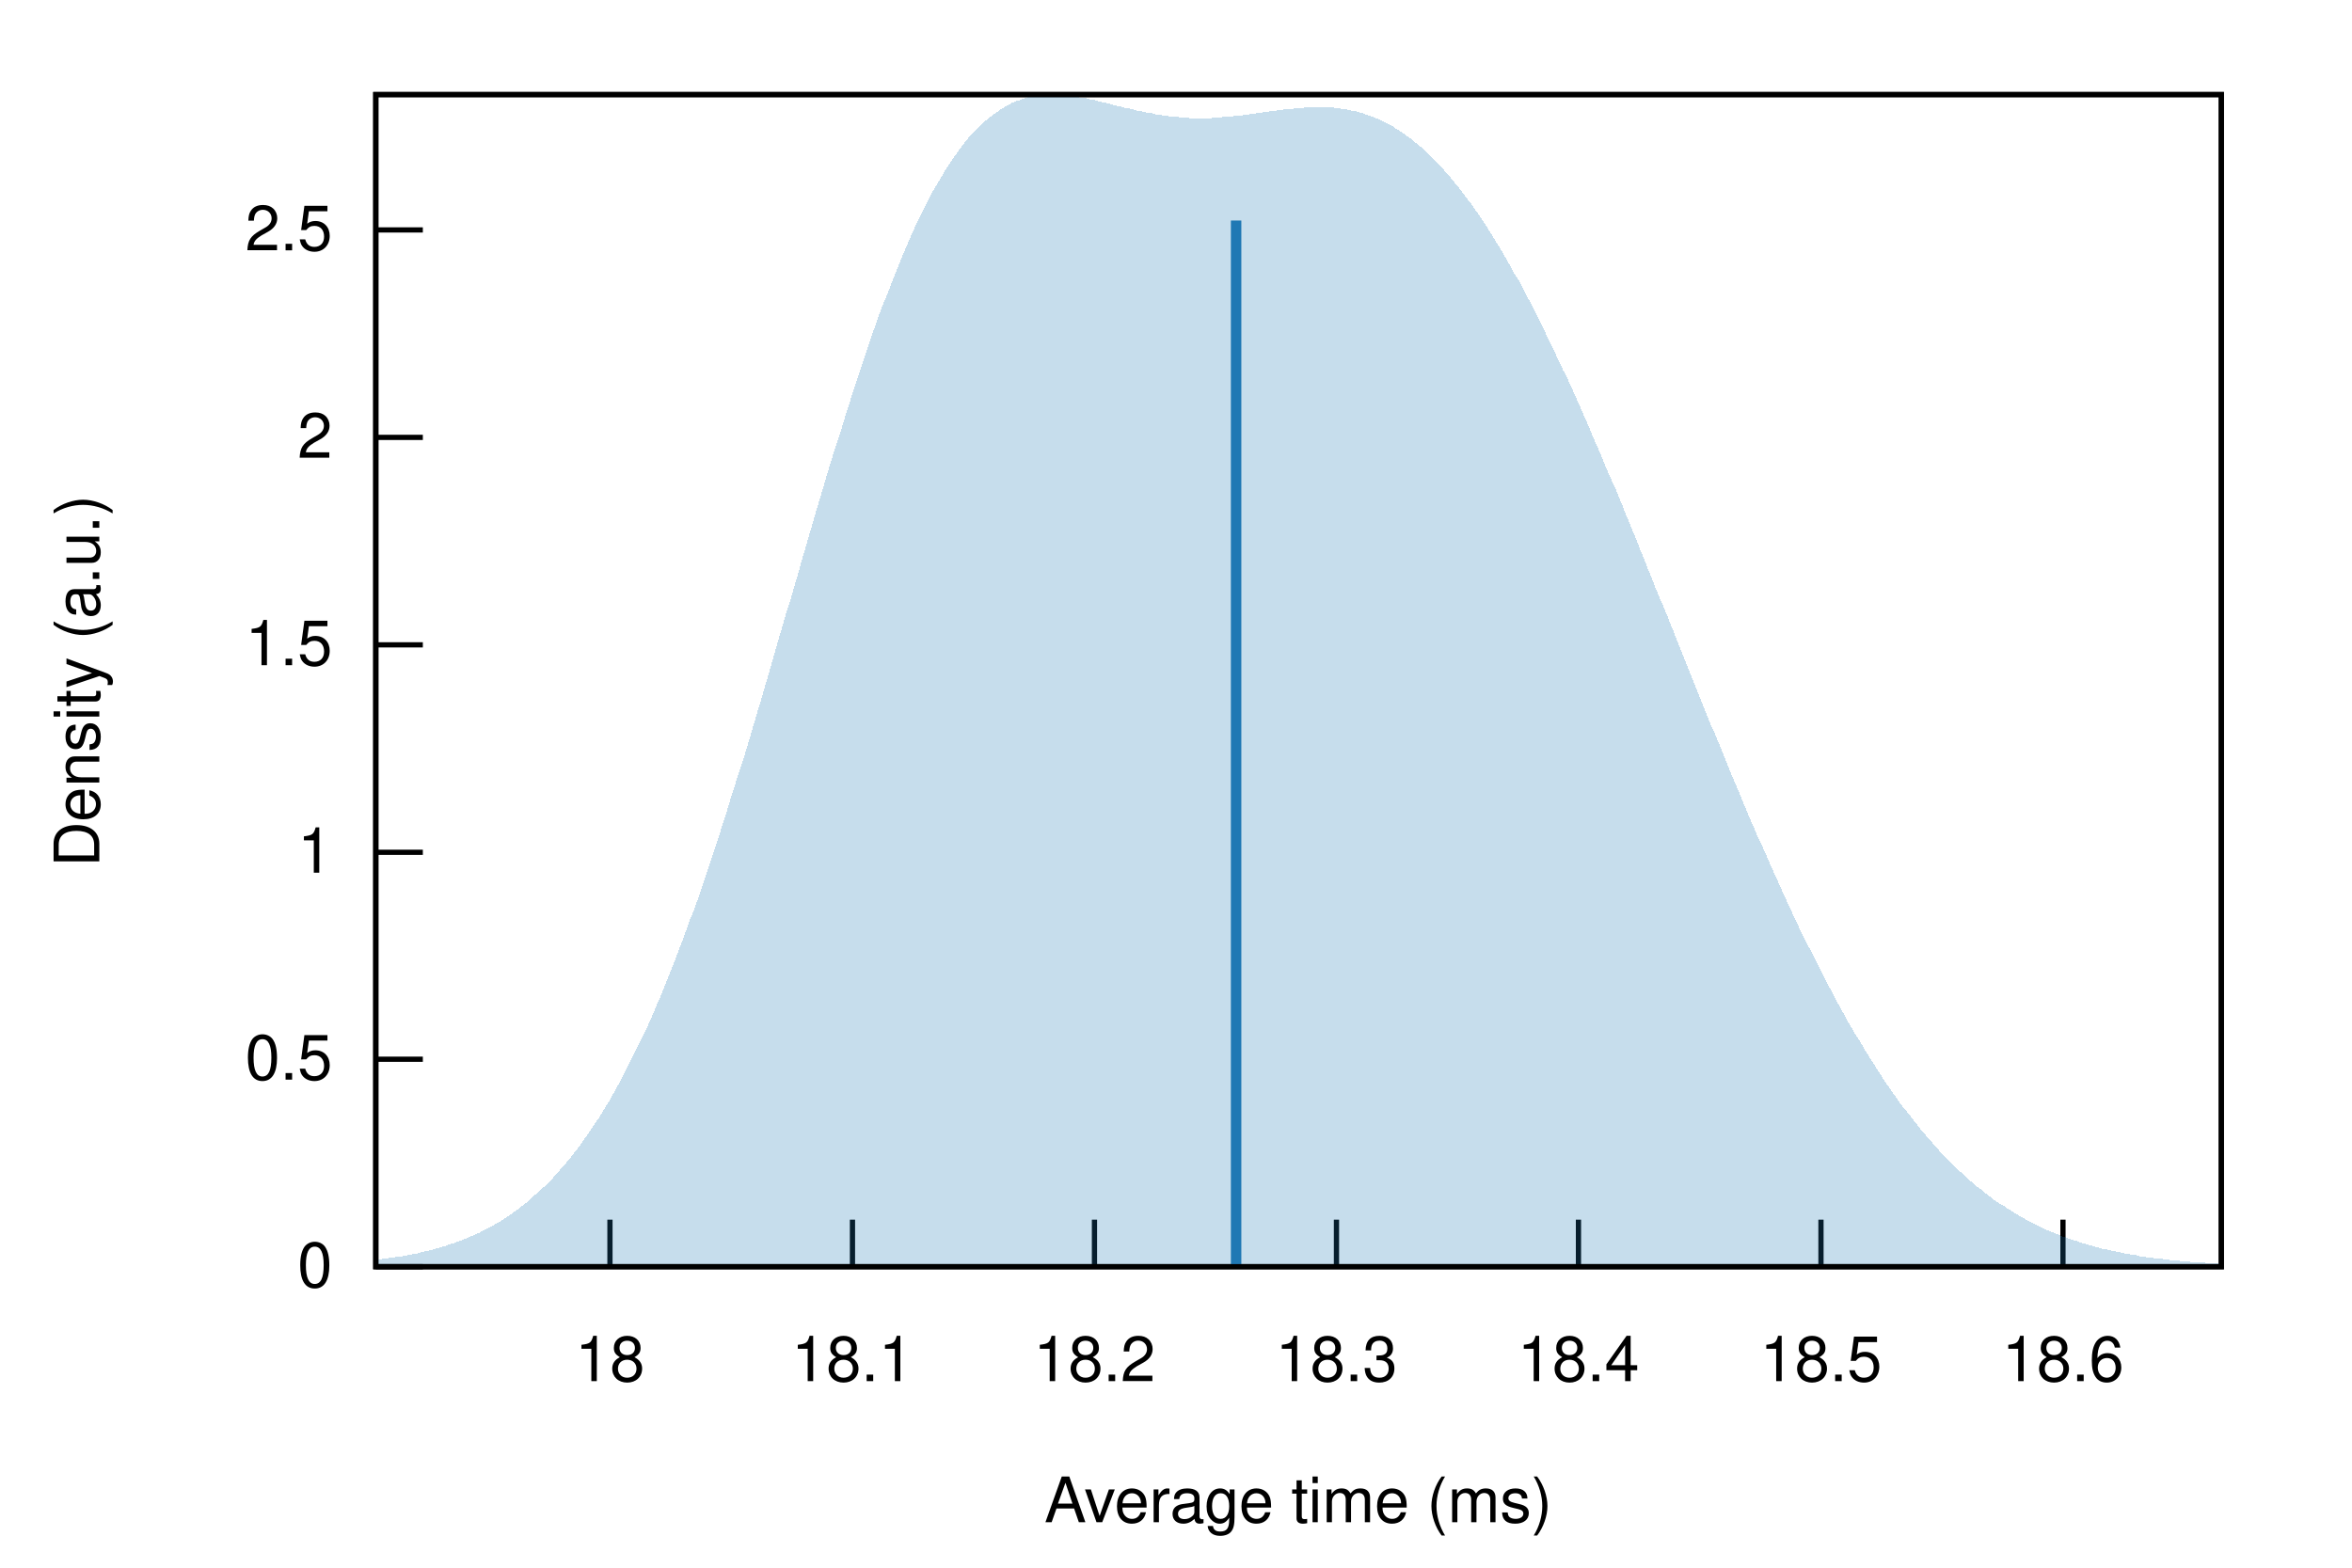
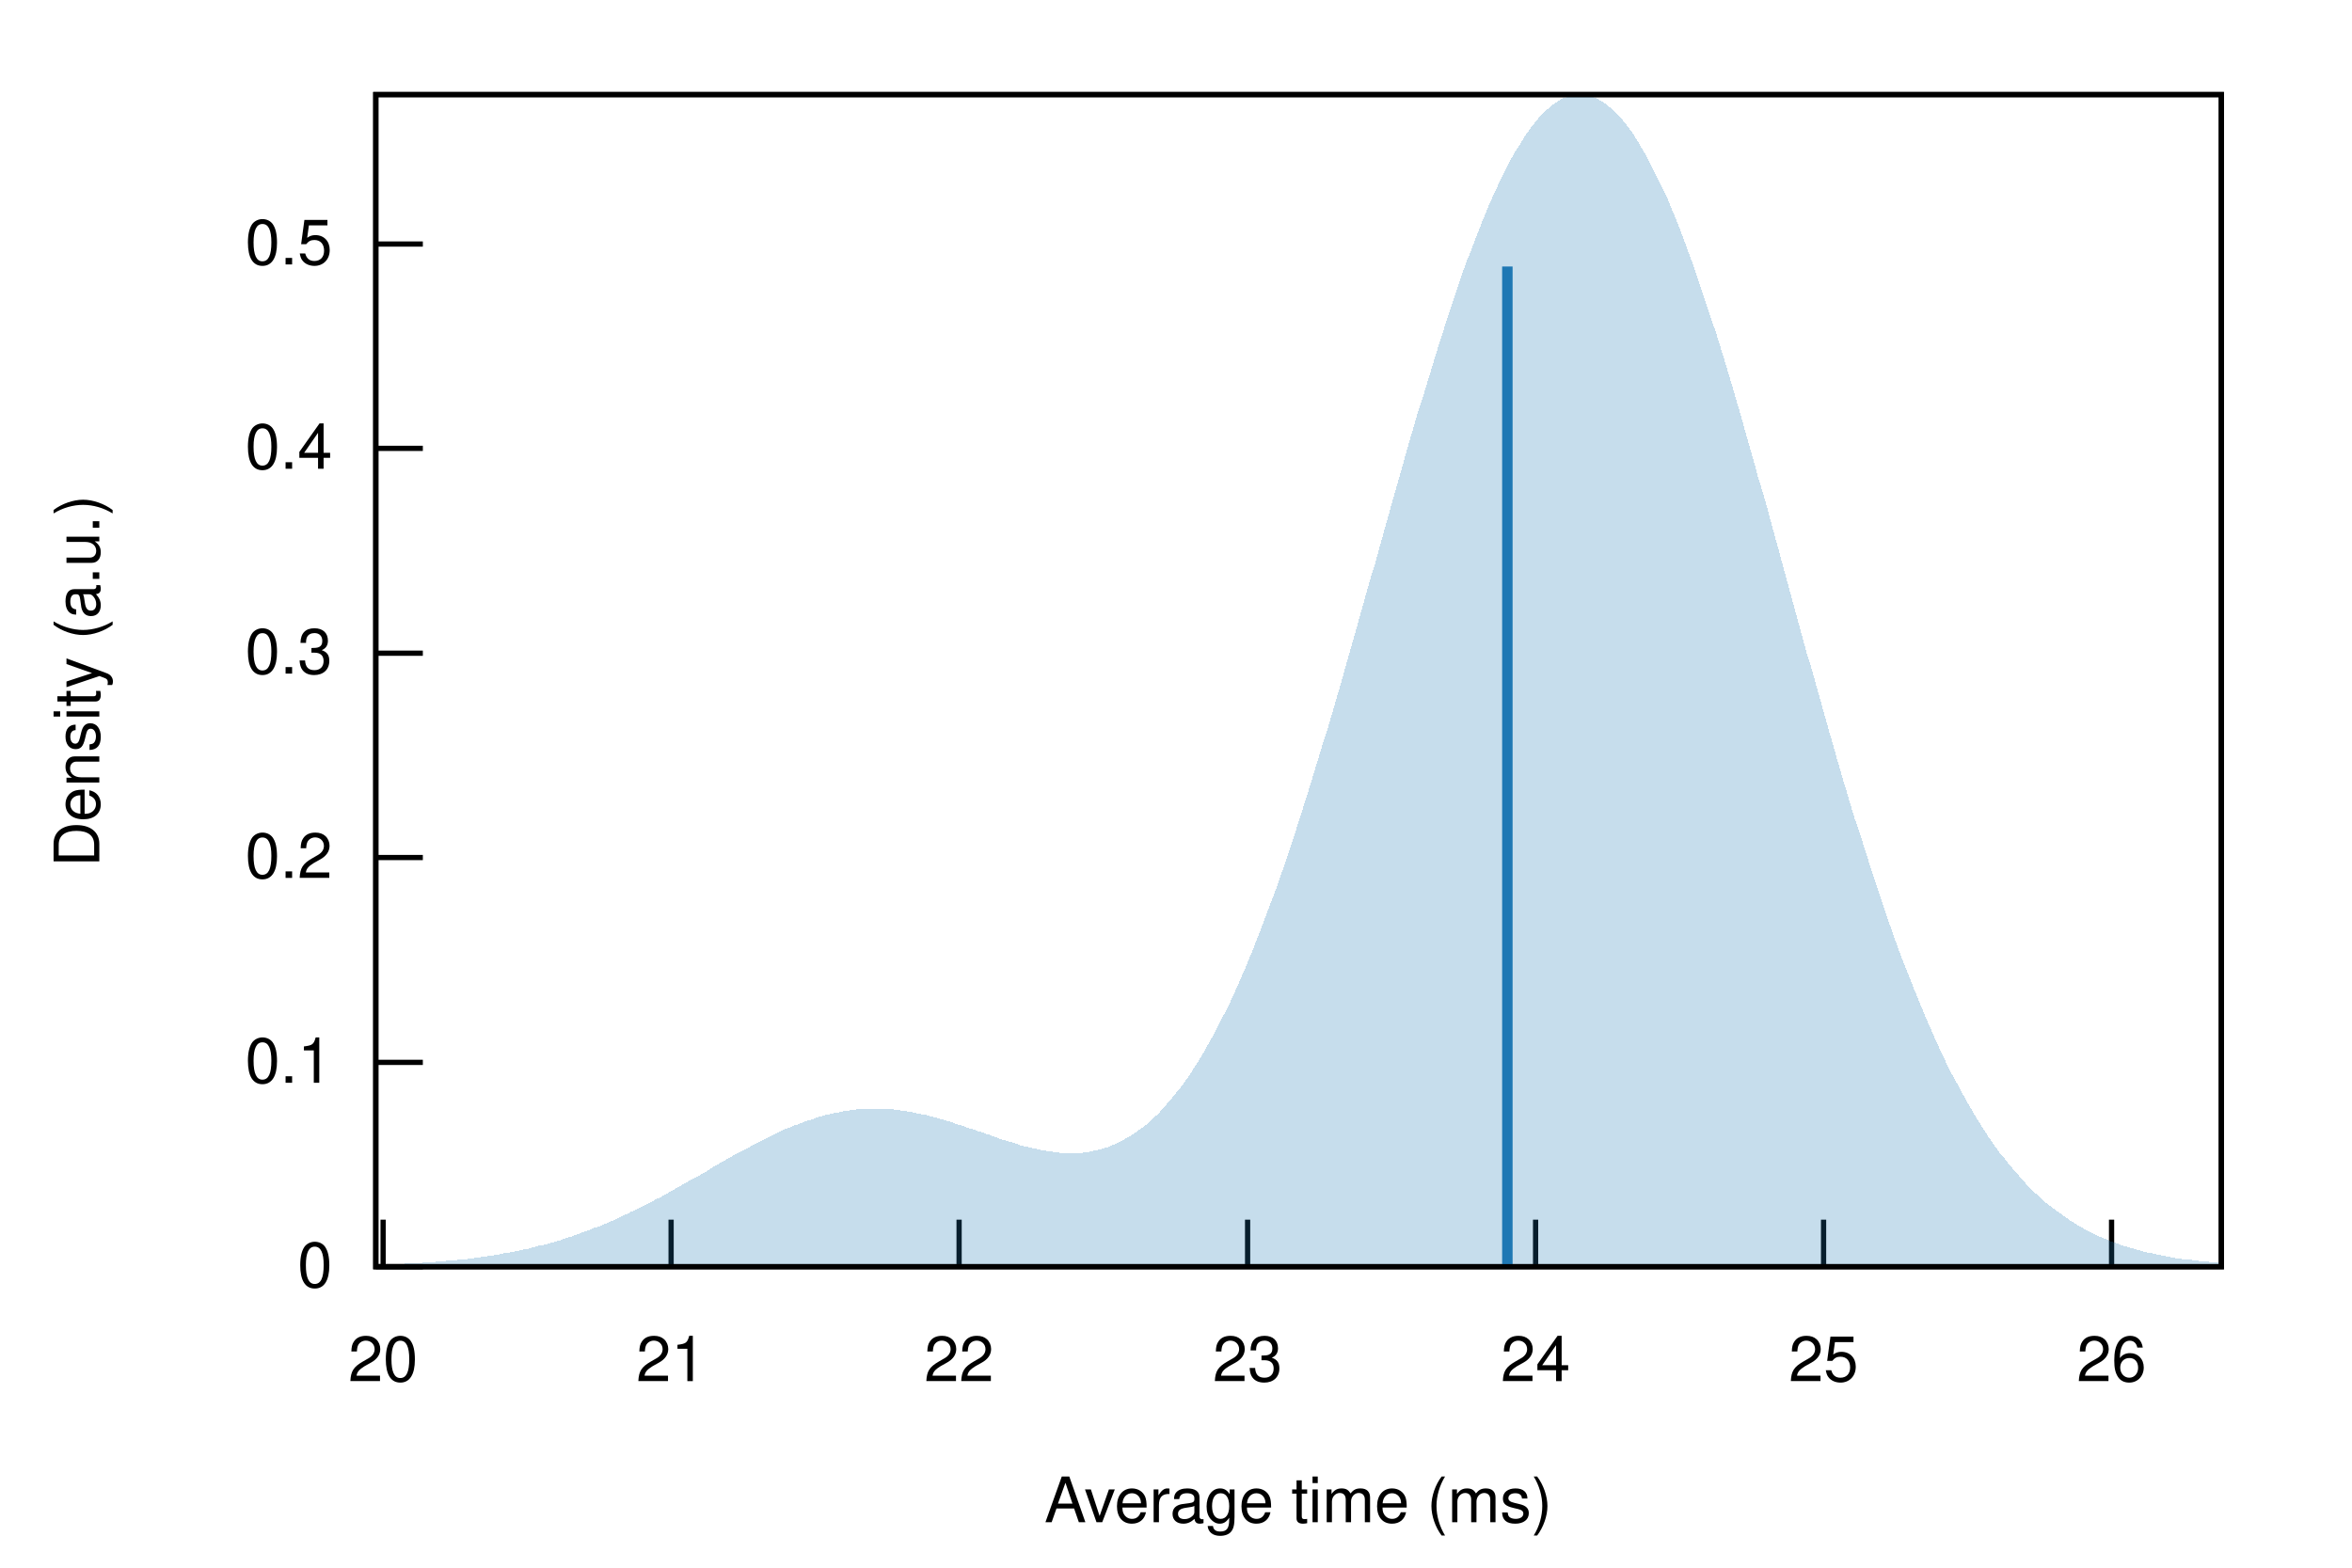
<svg xmlns="http://www.w3.org/2000/svg" xmlns:xlink="http://www.w3.org/1999/xlink" viewBox="0 0 450 300">
  <g id="gnuplot_canvas">
    <rect x="0" y="0" width="450" height="300" fill="none" />
    <defs>
      <circle id="gpDot" r="0.5" stroke-width="0.5" stroke="currentColor" />
      <path id="gpPt0" stroke-width="0.222" stroke="currentColor" d="M-1,0 h2 M0,-1 v2" />
      <path id="gpPt1" stroke-width="0.222" stroke="currentColor" d="M-1,-1 L1,1 M1,-1 L-1,1" />
      <path id="gpPt2" stroke-width="0.222" stroke="currentColor" d="M-1,0 L1,0 M0,-1 L0,1 M-1,-1 L1,1 M-1,1 L1,-1" />
      <rect id="gpPt3" stroke-width="0.222" stroke="currentColor" x="-1" y="-1" width="2" height="2" />
      <rect id="gpPt4" stroke-width="0.222" stroke="currentColor" fill="currentColor" x="-1" y="-1" width="2" height="2" />
      <circle id="gpPt5" stroke-width="0.222" stroke="currentColor" cx="0" cy="0" r="1" />
      <use xlink:href="#gpPt5" id="gpPt6" fill="currentColor" stroke="none" />
      <path id="gpPt7" stroke-width="0.222" stroke="currentColor" d="M0,-1.33 L-1.33,0.67 L1.33,0.67 z" />
      <use xlink:href="#gpPt7" id="gpPt8" fill="currentColor" stroke="none" />
      <use xlink:href="#gpPt7" id="gpPt9" stroke="currentColor" transform="rotate(180)" />
      <use xlink:href="#gpPt9" id="gpPt10" fill="currentColor" stroke="none" />
      <use xlink:href="#gpPt3" id="gpPt11" stroke="currentColor" transform="rotate(45)" />
      <use xlink:href="#gpPt11" id="gpPt12" fill="currentColor" stroke="none" />
      <path id="gpPt13" stroke-width="0.222" stroke="currentColor" d="M0,1.330 L1.265,0.411 L0.782,-1.067 L-0.782,-1.076 L-1.265,0.411 z" />
      <use xlink:href="#gpPt13" id="gpPt14" fill="currentColor" stroke="none" />
      <filter id="textbox" filterUnits="objectBoundingBox" x="0" y="0" height="1" width="1">
        <feFlood flood-color="white" flood-opacity="1" result="bgnd" />
        <feComposite in="SourceGraphic" in2="bgnd" operator="atop" />
      </filter>
      <filter id="greybox" filterUnits="objectBoundingBox" x="0" y="0" height="1" width="1">
        <feFlood flood-color="lightgrey" flood-opacity="1" result="grey" />
        <feComposite in="SourceGraphic" in2="grey" operator="atop" />
      </filter>
    </defs>
    <g fill="none" color="white" stroke="currentColor" stroke-width="1.00" stroke-linecap="butt" stroke-linejoin="miter">
</g>
    <g fill="none" color="black" stroke="currentColor" stroke-width="1.00" stroke-linecap="butt" stroke-linejoin="miter">
      <path stroke="black" d="M71.9,242.4 L80.9,242.4  " />
      <g transform="translate(63.6,246.3)" stroke="none" fill="black" font-family="Helvetica" font-size="12.00" text-anchor="end">
        <text>
          <tspan font-family="Helvetica"> 0</tspan>
        </text>
      </g>
    </g>
    <g fill="none" color="black" stroke="currentColor" stroke-width="1.00" stroke-linecap="butt" stroke-linejoin="miter">
-       <path stroke="black" d="M71.9,202.7 L80.9,202.7  " />
-       <g transform="translate(63.6,206.6)" stroke="none" fill="black" font-family="Helvetica" font-size="12.00" text-anchor="end">
+       <path stroke="black" d="M71.9,203.3 L80.9,203.3  " />
+       <g transform="translate(63.6,207.2)" stroke="none" fill="black" font-family="Helvetica" font-size="12.00" text-anchor="end">
+         <text>
+           <tspan font-family="Helvetica"> 0.1</tspan>
+         </text>
+       </g>
+     </g>
+     <g fill="none" color="black" stroke="currentColor" stroke-width="1.00" stroke-linecap="butt" stroke-linejoin="miter">
+       <path stroke="black" d="M71.9,164.1 L80.9,164.1  " />
+       <g transform="translate(63.6,168.0)" stroke="none" fill="black" font-family="Helvetica" font-size="12.00" text-anchor="end">
+         <text>
+           <tspan font-family="Helvetica"> 0.2</tspan>
+         </text>
+       </g>
+     </g>
+     <g fill="none" color="black" stroke="currentColor" stroke-width="1.00" stroke-linecap="butt" stroke-linejoin="miter">
+       <path stroke="black" d="M71.9,125.0 L80.9,125.0  " />
+       <g transform="translate(63.6,128.9)" stroke="none" fill="black" font-family="Helvetica" font-size="12.00" text-anchor="end">
+         <text>
+           <tspan font-family="Helvetica"> 0.3</tspan>
+         </text>
+       </g>
+     </g>
+     <g fill="none" color="black" stroke="currentColor" stroke-width="1.00" stroke-linecap="butt" stroke-linejoin="miter">
+       <path stroke="black" d="M71.9,85.8 L80.9,85.8  " />
+       <g transform="translate(63.6,89.7)" stroke="none" fill="black" font-family="Helvetica" font-size="12.00" text-anchor="end">
+         <text>
+           <tspan font-family="Helvetica"> 0.4</tspan>
+         </text>
+       </g>
+     </g>
+     <g fill="none" color="black" stroke="currentColor" stroke-width="1.00" stroke-linecap="butt" stroke-linejoin="miter">
+       <path stroke="black" d="M71.9,46.7 L80.9,46.7  " />
+       <g transform="translate(63.6,50.6)" stroke="none" fill="black" font-family="Helvetica" font-size="12.00" text-anchor="end">
        <text>
          <tspan font-family="Helvetica"> 0.5</tspan>
        </text>
      </g>
    </g>
    <g fill="none" color="black" stroke="currentColor" stroke-width="1.00" stroke-linecap="butt" stroke-linejoin="miter">
-       <path stroke="black" d="M71.9,163.1 L80.9,163.1  " />
-       <g transform="translate(63.6,167.0)" stroke="none" fill="black" font-family="Helvetica" font-size="12.00" text-anchor="end">
+       <path stroke="black" d="M73.3,242.4 L73.3,233.4  " />
+       <g transform="translate(73.3,264.3)" stroke="none" fill="black" font-family="Helvetica" font-size="12.00" text-anchor="middle">
        <text>
-           <tspan font-family="Helvetica"> 1</tspan>
+           <tspan font-family="Helvetica"> 20</tspan>
        </text>
      </g>
    </g>
    <g fill="none" color="black" stroke="currentColor" stroke-width="1.00" stroke-linecap="butt" stroke-linejoin="miter">
-       <path stroke="black" d="M71.9,123.4 L80.9,123.4  " />
-       <g transform="translate(63.6,127.3)" stroke="none" fill="black" font-family="Helvetica" font-size="12.00" text-anchor="end">
+       <path stroke="black" d="M128.4,242.4 L128.4,233.4  " />
+       <g transform="translate(128.4,264.3)" stroke="none" fill="black" font-family="Helvetica" font-size="12.00" text-anchor="middle">
        <text>
-           <tspan font-family="Helvetica"> 1.5</tspan>
+           <tspan font-family="Helvetica"> 21</tspan>
        </text>
      </g>
    </g>
    <g fill="none" color="black" stroke="currentColor" stroke-width="1.00" stroke-linecap="butt" stroke-linejoin="miter">
-       <path stroke="black" d="M71.9,83.7 L80.9,83.7  " />
-       <g transform="translate(63.6,87.6)" stroke="none" fill="black" font-family="Helvetica" font-size="12.00" text-anchor="end">
+       <path stroke="black" d="M183.5,242.4 L183.5,233.4  " />
+       <g transform="translate(183.5,264.3)" stroke="none" fill="black" font-family="Helvetica" font-size="12.00" text-anchor="middle">
        <text>
-           <tspan font-family="Helvetica"> 2</tspan>
+           <tspan font-family="Helvetica"> 22</tspan>
        </text>
      </g>
    </g>
    <g fill="none" color="black" stroke="currentColor" stroke-width="1.00" stroke-linecap="butt" stroke-linejoin="miter">
-       <path stroke="black" d="M71.9,44.0 L80.9,44.0  " />
-       <g transform="translate(63.6,47.9)" stroke="none" fill="black" font-family="Helvetica" font-size="12.00" text-anchor="end">
+       <path stroke="black" d="M238.7,242.4 L238.7,233.4  " />
+       <g transform="translate(238.7,264.3)" stroke="none" fill="black" font-family="Helvetica" font-size="12.00" text-anchor="middle">
        <text>
-           <tspan font-family="Helvetica"> 2.5</tspan>
+           <tspan font-family="Helvetica"> 23</tspan>
        </text>
      </g>
    </g>
    <g fill="none" color="black" stroke="currentColor" stroke-width="1.00" stroke-linecap="butt" stroke-linejoin="miter">
-       <path stroke="black" d="M116.7,242.4 L116.7,233.4  " />
-       <g transform="translate(116.7,264.3)" stroke="none" fill="black" font-family="Helvetica" font-size="12.00" text-anchor="middle">
+       <path stroke="black" d="M293.8,242.4 L293.8,233.4  " />
+       <g transform="translate(293.8,264.3)" stroke="none" fill="black" font-family="Helvetica" font-size="12.00" text-anchor="middle">
        <text>
-           <tspan font-family="Helvetica"> 18</tspan>
+           <tspan font-family="Helvetica"> 24</tspan>
        </text>
      </g>
    </g>
    <g fill="none" color="black" stroke="currentColor" stroke-width="1.00" stroke-linecap="butt" stroke-linejoin="miter">
-       <path stroke="black" d="M163.1,242.4 L163.1,233.4  " />
-       <g transform="translate(163.1,264.3)" stroke="none" fill="black" font-family="Helvetica" font-size="12.00" text-anchor="middle">
+       <path stroke="black" d="M348.9,242.4 L348.9,233.4  " />
+       <g transform="translate(348.9,264.3)" stroke="none" fill="black" font-family="Helvetica" font-size="12.00" text-anchor="middle">
        <text>
-           <tspan font-family="Helvetica"> 18.1</tspan>
+           <tspan font-family="Helvetica"> 25</tspan>
        </text>
      </g>
    </g>
    <g fill="none" color="black" stroke="currentColor" stroke-width="1.00" stroke-linecap="butt" stroke-linejoin="miter">
-       <path stroke="black" d="M209.4,242.4 L209.4,233.4  " />
-       <g transform="translate(209.4,264.3)" stroke="none" fill="black" font-family="Helvetica" font-size="12.00" text-anchor="middle">
+       <path stroke="black" d="M404.0,242.4 L404.0,233.4  " />
+       <g transform="translate(404.0,264.3)" stroke="none" fill="black" font-family="Helvetica" font-size="12.00" text-anchor="middle">
        <text>
-           <tspan font-family="Helvetica"> 18.2</tspan>
-         </text>
-       </g>
-     </g>
-     <g fill="none" color="black" stroke="currentColor" stroke-width="1.00" stroke-linecap="butt" stroke-linejoin="miter">
-       <path stroke="black" d="M255.7,242.4 L255.7,233.4  " />
-       <g transform="translate(255.7,264.3)" stroke="none" fill="black" font-family="Helvetica" font-size="12.00" text-anchor="middle">
-         <text>
-           <tspan font-family="Helvetica"> 18.3</tspan>
-         </text>
-       </g>
-     </g>
-     <g fill="none" color="black" stroke="currentColor" stroke-width="1.00" stroke-linecap="butt" stroke-linejoin="miter">
-       <path stroke="black" d="M302.0,242.4 L302.0,233.4  " />
-       <g transform="translate(302.0,264.3)" stroke="none" fill="black" font-family="Helvetica" font-size="12.00" text-anchor="middle">
-         <text>
-           <tspan font-family="Helvetica"> 18.4</tspan>
-         </text>
-       </g>
-     </g>
-     <g fill="none" color="black" stroke="currentColor" stroke-width="1.00" stroke-linecap="butt" stroke-linejoin="miter">
-       <path stroke="black" d="M348.4,242.4 L348.4,233.4  " />
-       <g transform="translate(348.4,264.3)" stroke="none" fill="black" font-family="Helvetica" font-size="12.00" text-anchor="middle">
-         <text>
-           <tspan font-family="Helvetica"> 18.5</tspan>
-         </text>
-       </g>
-     </g>
-     <g fill="none" color="black" stroke="currentColor" stroke-width="1.00" stroke-linecap="butt" stroke-linejoin="miter">
-       <path stroke="black" d="M394.7,242.4 L394.7,233.4  " />
-       <g transform="translate(394.7,264.3)" stroke="none" fill="black" font-family="Helvetica" font-size="12.00" text-anchor="middle">
-         <text>
-           <tspan font-family="Helvetica"> 18.6</tspan>
+           <tspan font-family="Helvetica"> 26</tspan>
        </text>
      </g>
    </g>
    <g fill="none" color="black" stroke="currentColor" stroke-width="1.00" stroke-linecap="butt" stroke-linejoin="miter">
</g>
    <g fill="none" color="black" stroke="currentColor" stroke-width="1.00" stroke-linecap="butt" stroke-linejoin="miter">
      <path stroke="black" d="M71.9,18.1 L71.9,242.4 L425.0,242.4 L425.0,18.1 L71.9,18.1 Z  " />
    </g>
    <g fill="none" color="black" stroke="currentColor" stroke-width="1.00" stroke-linecap="butt" stroke-linejoin="miter">
      <g transform="translate(19.0,130.3) rotate(270)" stroke="none" fill="black" font-family="Helvetica" font-size="12.00" text-anchor="middle">
        <text>
          <tspan font-family="Helvetica">Density (a.u.)</tspan>
        </text>
      </g>
    </g>
    <g fill="none" color="black" stroke="currentColor" stroke-width="1.00" stroke-linecap="butt" stroke-linejoin="miter">
      <g transform="translate(248.4,291.3)" stroke="none" fill="black" font-family="Helvetica" font-size="12.00" text-anchor="middle">
        <text>
          <tspan font-family="Helvetica">Average time (ms)</tspan>
        </text>
      </g>
    </g>
    <g fill="none" color="black" stroke="currentColor" stroke-width="1.00" stroke-linecap="butt" stroke-linejoin="miter">
</g>
    <g id="gnuplot_plot_1">
      <g fill="none" color="black" stroke="currentColor" stroke-width="1.00" stroke-linecap="butt" stroke-linejoin="miter">
        <g stroke="none" shape-rendering="crispEdges">
-           <polygon fill="rgb( 31, 120, 180)" fill-opacity="0.25" points="71.9,241.1 72.6,241.0 73.3,240.9 74.0,240.8 74.7,240.7 75.4,240.6 76.1,240.5 76.9,240.4 77.6,240.3 78.3,240.1 79.0,240.0 79.7,239.9 80.4,239.7 81.1,239.5 81.8,239.4 82.5,239.2 83.2,239.0 83.9,238.8 84.6,238.6 85.3,238.4 86.1,238.1 86.8,237.9 87.5,237.6 88.2,237.4 88.9,237.1 89.6,236.8 90.3,236.5 91.0,236.2 91.7,235.9 92.4,235.5 93.1,235.1 93.8,234.8 94.5,234.4 95.3,234.0 96.0,233.5 96.7,233.1 97.4,232.6 98.1,232.1 98.8,231.6 99.5,231.1 100.2,230.5 100.9,230.0 101.6,229.4 102.3,228.7 103.0,228.1 103.7,227.4 104.5,226.8 105.2,226.0 105.9,225.3 106.6,224.5 107.3,223.7 108.0,222.9 108.7,222.1 109.4,221.2 110.1,220.3 110.8,219.4 111.5,218.4 112.2,217.4 112.9,216.4 113.6,215.3 114.4,214.2 115.1,213.1 115.8,211.9 116.5,210.8 117.2,209.5 117.9,208.3 118.6,207.0 119.3,205.7 120.0,204.3 120.7,202.9 121.4,201.5 122.1,200.0 122.8,198.6 123.6,197.0 124.3,195.5 125.0,193.9 125.7,192.2 126.4,190.6 127.1,188.9 127.8,187.1 128.5,185.4 129.2,183.6 129.9,181.7 130.6,179.9 131.3,178.0 132.0,176.0 132.8,174.1 133.5,172.1 134.2,170.0 134.9,168.0 135.6,165.9 136.3,163.8 137.0,161.6 137.7,159.5 138.4,157.3 139.1,155.1 139.8,152.8 140.5,150.6 141.2,148.3 142.0,146.0 142.7,143.7 143.4,141.4 144.1,139.0 144.8,136.6 145.5,134.3 146.2,131.9 146.9,129.5 147.6,127.1 148.3,124.6 149.0,122.2 149.7,119.8 150.4,117.4 151.2,114.9 151.9,112.5 152.6,110.1 153.3,107.6 154.0,105.2 154.7,102.8 155.4,100.4 156.1,98.0 156.8,95.6 157.5,93.3 158.2,90.9 158.9,88.6 159.6,86.3 160.4,84.0 161.1,81.7 161.8,79.4 162.5,77.2 163.2,75.0 163.9,72.9 164.6,70.7 165.3,68.6 166.0,66.5 166.7,64.5 167.4,62.5 168.1,60.5 168.8,58.6 169.6,56.7 170.3,54.9 171.0,53.1 171.7,51.3 172.4,49.6 173.1,47.9 173.8,46.3 174.5,44.7 175.2,43.1 175.9,41.7 176.6,40.2 177.3,38.8 178.0,37.5 178.7,36.2 179.5,34.9 180.2,33.7 180.9,32.5 181.6,31.4 182.3,30.4 183.0,29.4 183.7,28.4 184.4,27.5 185.1,26.6 185.8,25.8 186.5,25.0 187.2,24.3 187.9,23.6 188.7,23.0 189.4,22.4 190.1,21.9 190.8,21.4 191.5,20.9 192.2,20.5 192.9,20.1 193.6,19.7 194.3,19.4 195.0,19.2 195.7,18.9 196.4,18.7 197.1,18.5 197.9,18.4 198.6,18.3 199.3,18.2 200.0,18.1 200.7,18.1 201.4,18.1 202.1,18.1 202.8,18.1 203.5,18.2 204.2,18.3 204.9,18.3 205.6,18.4 206.3,18.6 207.1,18.7 207.8,18.8 208.5,19.0 209.2,19.1 209.9,19.3 210.6,19.5 211.3,19.6 212.0,19.8 212.7,20.0 213.4,20.2 214.1,20.3 214.8,20.5 215.5,20.7 216.3,20.8 217.0,21.0 217.7,21.2 218.4,21.3 219.1,21.5 219.8,21.6 220.5,21.7 221.2,21.9 221.9,22.0 222.6,22.1 223.3,22.2 224.0,22.3 224.7,22.4 225.5,22.4 226.2,22.5 226.9,22.5 227.6,22.6 228.3,22.6 229.0,22.6 229.7,22.6 230.4,22.6 231.1,22.6 231.8,22.6 232.5,22.5 233.2,22.5 233.9,22.4 234.7,22.4 235.4,22.3 236.1,22.2 236.8,22.2 237.5,22.1 238.2,22.0 238.9,21.9 239.6,21.8 240.3,21.7 241.0,21.6 241.7,21.5 242.4,21.4 243.1,21.3 243.9,21.2 244.6,21.1 245.3,21.0 246.0,20.9 246.7,20.9 247.4,20.8 248.1,20.7 248.8,20.7 249.5,20.6 250.2,20.6 250.9,20.5 251.6,20.5 252.3,20.5 253.0,20.5 253.8,20.6 254.5,20.6 255.2,20.6 255.9,20.7 256.6,20.8 257.3,20.9 258.0,21.0 258.7,21.2 259.4,21.3 260.1,21.5 260.8,21.7 261.5,22.0 262.2,22.2 263.0,22.5 263.7,22.8 264.4,23.1 265.1,23.5 265.8,23.8 266.5,24.2 267.2,24.7 267.9,25.1 268.6,25.6 269.3,26.1 270.0,26.6 270.7,27.2 271.4,27.8 272.2,28.4 272.9,29.0 273.6,29.7 274.3,30.4 275.0,31.1 275.7,31.9 276.4,32.7 277.1,33.5 277.8,34.3 278.5,35.2 279.2,36.0 279.9,37.0 280.6,37.9 281.4,38.9 282.1,39.9 282.8,40.9 283.5,41.9 284.2,43.0 284.9,44.1 285.6,45.2 286.3,46.4 287.0,47.5 287.7,48.7 288.4,49.9 289.1,51.2 289.8,52.5 290.6,53.7 291.3,55.0 292.0,56.4 292.7,57.7 293.4,59.1 294.1,60.5 294.8,61.9 295.5,63.3 296.2,64.8 296.9,66.2 297.6,67.7 298.3,69.2 299.0,70.7 299.8,72.2 300.5,73.8 301.2,75.3 301.9,76.9 302.6,78.5 303.3,80.1 304.0,81.7 304.7,83.4 305.4,85.0 306.1,86.6 306.8,88.3 307.5,90.0 308.2,91.6 309.0,93.3 309.7,95.0 310.4,96.7 311.1,98.5 311.8,100.2 312.5,101.9 313.2,103.6 313.9,105.4 314.6,107.1 315.3,108.9 316.0,110.6 316.7,112.4 317.4,114.1 318.2,115.9 318.9,117.6 319.6,119.4 320.3,121.1 321.0,122.9 321.7,124.7 322.4,126.4 323.1,128.2 323.8,129.9 324.5,131.7 325.2,133.4 325.9,135.2 326.6,136.9 327.3,138.7 328.1,140.4 328.8,142.1 329.5,143.8 330.2,145.6 330.9,147.3 331.6,149.0 332.3,150.6 333.0,152.3 333.7,154.0 334.4,155.7 335.1,157.3 335.8,158.9 336.5,160.6 337.3,162.2 338.0,163.8 338.7,165.4 339.4,167.0 340.1,168.5 340.8,170.1 341.5,171.6 342.2,173.2 342.9,174.7 343.6,176.2 344.3,177.7 345.0,179.1 345.7,180.6 346.5,182.0 347.2,183.4 347.9,184.8 348.6,186.2 349.3,187.6 350.0,188.9 350.7,190.2 351.4,191.6 352.1,192.8 352.8,194.1 353.5,195.4 354.2,196.6 354.9,197.8 355.7,199.0 356.4,200.2 357.1,201.4 357.8,202.5 358.5,203.6 359.2,204.7 359.9,205.8 360.6,206.9 361.3,207.9 362.0,208.9 362.7,209.9 363.4,210.9 364.1,211.9 364.9,212.8 365.6,213.7 366.3,214.6 367.0,215.5 367.7,216.4 368.4,217.2 369.1,218.0 369.8,218.8 370.5,219.6 371.2,220.4 371.9,221.1 372.6,221.9 373.3,222.6 374.1,223.3 374.8,224.0 375.5,224.6 376.2,225.3 376.9,225.9 377.6,226.5 378.3,227.1 379.0,227.6 379.7,228.2 380.4,228.7 381.1,229.3 381.8,229.8 382.5,230.3 383.3,230.7 384.0,231.2 384.7,231.6 385.4,232.1 386.1,232.5 386.8,232.9 387.5,233.3 388.2,233.7 388.9,234.0 389.6,234.4 390.3,234.7 391.0,235.1 391.7,235.4 392.4,235.7 393.2,236.0 393.9,236.3 394.6,236.6 395.3,236.8 396.0,237.1 396.7,237.3 397.4,237.5 398.1,237.8 398.8,238.0 399.5,238.2 400.2,238.4 400.9,238.6 401.6,238.8 402.4,239.0 403.1,239.1 403.8,239.3 404.5,239.4 405.2,239.6 405.9,239.7 406.6,239.9 407.3,240.0 408.0,240.1 408.7,240.2 409.4,240.4 410.1,240.5 410.8,240.6 411.6,240.7 412.3,240.8 413.0,240.8 413.7,240.9 414.4,241.0 415.1,241.1 415.8,241.2 416.5,241.2 417.2,241.3 417.9,241.4 418.6,241.4 419.3,241.5 420.0,241.5 420.8,241.6 421.5,241.6 422.2,241.7 422.9,241.7 423.6,241.8 424.3,241.8 425.0,241.8 425.0,242.4 424.3,242.4 423.6,242.4 422.9,242.4 422.2,242.4 421.5,242.4 420.8,242.4 420.0,242.4 419.3,242.4 418.6,242.4 417.9,242.4 417.2,242.4 416.5,242.4 415.8,242.4 415.1,242.4 414.4,242.4 413.7,242.4 413.0,242.4 412.3,242.4 411.6,242.4 410.8,242.4 410.1,242.4 409.4,242.4 408.7,242.4 408.0,242.4 407.3,242.4 406.6,242.4 405.9,242.4 405.2,242.4 404.5,242.4 403.8,242.4 403.1,242.4 402.4,242.4 401.6,242.4 400.9,242.4 400.2,242.4 399.5,242.4 398.8,242.4 398.1,242.4 397.4,242.4 396.7,242.4 396.0,242.4 395.3,242.4 394.6,242.4 393.9,242.4 393.2,242.4 392.4,242.4 391.7,242.4 391.0,242.4 390.3,242.4 389.6,242.4 388.9,242.4 388.2,242.4 387.5,242.4 386.8,242.4 386.1,242.4 385.4,242.4 384.7,242.4 384.0,242.4 383.3,242.4 382.5,242.4 381.8,242.4 381.1,242.4 380.4,242.4 379.7,242.4 379.0,242.4 378.3,242.4 377.6,242.4 376.9,242.4 376.2,242.4 375.5,242.4 374.8,242.4 374.1,242.4 373.3,242.4 372.6,242.4 371.9,242.4 371.2,242.4 370.5,242.4 369.8,242.4 369.1,242.4 368.4,242.4 367.7,242.4 367.0,242.4 366.3,242.4 365.6,242.4 364.9,242.4 364.1,242.4 363.4,242.4 362.7,242.4 362.0,242.4 361.3,242.4 360.6,242.4 359.9,242.4 359.2,242.4 358.5,242.4 357.8,242.4 357.1,242.4 356.4,242.4 355.7,242.4 354.9,242.4 354.2,242.4 353.5,242.4 352.8,242.4 352.1,242.4 351.4,242.4 350.7,242.4 350.0,242.4 349.3,242.4 348.6,242.4 347.9,242.4 347.2,242.4 346.5,242.4 345.7,242.4 345.0,242.4 344.3,242.4 343.6,242.4 342.9,242.4 342.2,242.4 341.5,242.4 340.8,242.4 340.1,242.4 339.4,242.4 338.7,242.4 338.0,242.4 337.3,242.4 336.5,242.4 335.8,242.4 335.1,242.4 334.4,242.4 333.7,242.4 333.0,242.4 332.3,242.4 331.6,242.4 330.9,242.4 330.2,242.4 329.5,242.4 328.8,242.4 328.1,242.4 327.3,242.4 326.6,242.4 325.9,242.4 325.2,242.4 324.5,242.4 323.8,242.4 323.1,242.4 322.4,242.4 321.7,242.4 321.0,242.4 320.3,242.4 319.6,242.4 318.9,242.4 318.2,242.4 317.4,242.4 316.7,242.4 316.0,242.4 315.3,242.4 314.6,242.4 313.9,242.4 313.2,242.4 312.5,242.4 311.8,242.4 311.1,242.4 310.4,242.4 309.7,242.4 309.0,242.4 308.2,242.4 307.5,242.4 306.8,242.4 306.1,242.4 305.4,242.4 304.7,242.4 304.0,242.4 303.3,242.4 302.6,242.4 301.9,242.4 301.2,242.4 300.5,242.4 299.8,242.4 299.0,242.4 298.3,242.4 297.6,242.4 296.9,242.4 296.2,242.4 295.5,242.4 294.8,242.4 294.1,242.4 293.4,242.4 292.7,242.4 292.0,242.4 291.3,242.4 290.6,242.4 289.8,242.4 289.1,242.4 288.4,242.4 287.7,242.4 287.0,242.4 286.3,242.4 285.6,242.4 284.9,242.4 284.2,242.4 283.5,242.4 282.8,242.4 282.1,242.4 281.4,242.4 280.6,242.4 279.9,242.4 279.2,242.4 278.5,242.4 277.8,242.4 277.1,242.4 276.4,242.4 275.7,242.4 275.0,242.4 274.3,242.4 273.6,242.4 272.9,242.4 272.2,242.4 271.4,242.4 270.7,242.4 270.0,242.4 269.3,242.4 268.6,242.4 267.9,242.4 267.2,242.4 266.5,242.4 265.8,242.4 265.1,242.4 264.4,242.4 263.7,242.4 263.0,242.4 262.2,242.4 261.5,242.4 260.8,242.4 260.1,242.4 259.4,242.4 258.7,242.4 258.0,242.4 257.3,242.4 256.6,242.4 255.9,242.4 255.2,242.4 254.5,242.4 253.8,242.4 253.0,242.4 252.3,242.4 251.6,242.4 250.9,242.4 250.2,242.4 249.5,242.4 248.8,242.4 248.1,242.4 247.4,242.4 246.7,242.4 246.0,242.4 245.3,242.4 244.6,242.4 243.9,242.4 243.1,242.4 242.4,242.4 241.7,242.4 241.0,242.4 240.3,242.4 239.6,242.4 238.9,242.4 238.2,242.4 237.5,242.4 236.8,242.4 236.1,242.4 235.4,242.4 234.7,242.4 233.9,242.4 233.2,242.4 232.5,242.4 231.8,242.4 231.1,242.4 230.4,242.4 229.7,242.4 229.0,242.4 228.3,242.4 227.6,242.4 226.9,242.4 226.2,242.4 225.5,242.4 224.7,242.4 224.0,242.4 223.3,242.4 222.6,242.4 221.9,242.4 221.2,242.4 220.5,242.4 219.8,242.4 219.1,242.4 218.4,242.4 217.7,242.4 217.0,242.4 216.3,242.4 215.5,242.4 214.8,242.4 214.1,242.4 213.4,242.4 212.7,242.4 212.0,242.4 211.3,242.4 210.6,242.4 209.9,242.4 209.2,242.4 208.5,242.4 207.8,242.4 207.1,242.4 206.3,242.4 205.6,242.4 204.9,242.4 204.2,242.4 203.5,242.4 202.8,242.4 202.1,242.4 201.4,242.4 200.7,242.4 200.0,242.4 199.3,242.4 198.6,242.4 197.9,242.4 197.1,242.4 196.4,242.4 195.7,242.4 195.0,242.4 194.3,242.4 193.6,242.4 192.9,242.4 192.2,242.4 191.5,242.4 190.8,242.4 190.1,242.4 189.4,242.4 188.7,242.4 187.9,242.4 187.2,242.4 186.5,242.4 185.8,242.4 185.1,242.4 184.4,242.4 183.7,242.4 183.0,242.4 182.3,242.4 181.6,242.4 180.9,242.4 180.2,242.4 179.5,242.4 178.7,242.4 178.0,242.4 177.3,242.4 176.6,242.4 175.9,242.4 175.2,242.4 174.5,242.4 173.8,242.4 173.1,242.4 172.4,242.4 171.7,242.4 171.0,242.4 170.3,242.4 169.6,242.4 168.8,242.4 168.1,242.4 167.4,242.4 166.7,242.4 166.0,242.4 165.3,242.4 164.6,242.4 163.9,242.4 163.2,242.4 162.5,242.4 161.8,242.4 161.1,242.4 160.4,242.4 159.6,242.4 158.9,242.4 158.2,242.4 157.5,242.4 156.8,242.4 156.1,242.4 155.4,242.4 154.7,242.4 154.0,242.4 153.3,242.4 152.6,242.4 151.9,242.4 151.2,242.4 150.4,242.4 149.7,242.4 149.0,242.4 148.3,242.4 147.6,242.4 146.9,242.4 146.2,242.4 145.5,242.4 144.8,242.4 144.1,242.4 143.4,242.4 142.7,242.4 142.0,242.4 141.2,242.4 140.5,242.4 139.8,242.4 139.1,242.4 138.4,242.4 137.7,242.4 137.0,242.4 136.3,242.4 135.6,242.4 134.9,242.4 134.2,242.4 133.5,242.4 132.8,242.4 132.0,242.4 131.3,242.4 130.6,242.4 129.9,242.4 129.2,242.4 128.5,242.4 127.8,242.4 127.1,242.4 126.4,242.4 125.7,242.4 125.0,242.4 124.3,242.4 123.6,242.4 122.8,242.4 122.1,242.4 121.4,242.4 120.7,242.4 120.0,242.4 119.3,242.4 118.6,242.4 117.9,242.4 117.2,242.4 116.5,242.4 115.8,242.4 115.1,242.4 114.4,242.4 113.6,242.4 112.9,242.4 112.2,242.4 111.5,242.4 110.8,242.4 110.1,242.4 109.4,242.4 108.7,242.4 108.0,242.4 107.3,242.4 106.6,242.4 105.9,242.4 105.2,242.4 104.5,242.4 103.7,242.4 103.0,242.4 102.3,242.4 101.6,242.4 100.9,242.4 100.2,242.4 99.5,242.4 98.8,242.4 98.1,242.4 97.4,242.4 96.7,242.4 96.0,242.4 95.3,242.4 94.5,242.4 93.8,242.4 93.1,242.4 92.4,242.4 91.7,242.4 91.0,242.4 90.3,242.4 89.6,242.4 88.9,242.4 88.2,242.4 87.5,242.4 86.8,242.4 86.1,242.4 85.3,242.4 84.6,242.4 83.9,242.4 83.2,242.4 82.5,242.4 81.8,242.4 81.1,242.4 80.4,242.4 79.7,242.4 79.0,242.4 78.3,242.4 77.6,242.4 76.9,242.4 76.1,242.4 75.4,242.4 74.7,242.4 74.0,242.4 73.3,242.4 72.6,242.4 71.9,242.4 " />
+           <polygon fill="rgb( 31, 120, 180)" fill-opacity="0.25" points="71.9,242.1 72.6,242.0 73.3,242.0 74.0,242.0 74.7,242.0 75.4,241.9 76.1,241.9 76.9,241.9 77.6,241.8 78.3,241.8 79.0,241.8 79.7,241.7 80.4,241.7 81.1,241.6 81.8,241.6 82.5,241.5 83.2,241.5 83.9,241.4 84.6,241.4 85.3,241.3 86.1,241.2 86.8,241.2 87.5,241.1 88.2,241.0 88.9,241.0 89.6,240.9 90.3,240.8 91.0,240.7 91.7,240.6 92.4,240.5 93.1,240.4 93.8,240.3 94.5,240.2 95.3,240.1 96.0,239.9 96.7,239.8 97.4,239.7 98.1,239.6 98.8,239.4 99.5,239.3 100.2,239.1 100.9,239.0 101.6,238.8 102.3,238.6 103.0,238.4 103.7,238.3 104.5,238.1 105.2,237.9 105.9,237.7 106.6,237.5 107.3,237.3 108.0,237.0 108.7,236.8 109.4,236.6 110.1,236.3 110.8,236.1 111.5,235.8 112.2,235.6 112.9,235.3 113.6,235.0 114.4,234.8 115.1,234.5 115.8,234.2 116.5,233.9 117.2,233.6 117.9,233.3 118.6,232.9 119.3,232.6 120.0,232.3 120.7,231.9 121.4,231.6 122.1,231.3 122.8,230.9 123.6,230.5 124.3,230.2 125.0,229.8 125.7,229.4 126.4,229.1 127.1,228.7 127.8,228.3 128.5,227.9 129.2,227.5 129.9,227.1 130.6,226.7 131.3,226.3 132.0,225.9 132.8,225.5 133.5,225.1 134.2,224.7 134.9,224.3 135.6,223.9 136.3,223.4 137.0,223.0 137.7,222.6 138.4,222.2 139.1,221.8 139.8,221.4 140.5,221.0 141.2,220.6 142.0,220.2 142.7,219.9 143.4,219.5 144.1,219.1 144.8,218.7 145.5,218.4 146.2,218.0 146.9,217.7 147.6,217.3 148.3,217.0 149.0,216.7 149.7,216.3 150.4,216.0 151.2,215.7 151.9,215.4 152.6,215.2 153.3,214.9 154.0,214.6 154.7,214.4 155.4,214.2 156.1,213.9 156.8,213.7 157.5,213.5 158.2,213.3 158.9,213.2 159.6,213.0 160.4,212.9 161.1,212.7 161.8,212.6 162.5,212.5 163.2,212.4 163.9,212.3 164.6,212.3 165.3,212.2 166.0,212.2 166.7,212.2 167.4,212.2 168.1,212.2 168.8,212.2 169.6,212.2 170.3,212.3 171.0,212.3 171.7,212.4 172.4,212.5 173.1,212.6 173.8,212.7 174.5,212.8 175.2,213.0 175.9,213.1 176.6,213.3 177.3,213.4 178.0,213.6 178.7,213.8 179.5,214.0 180.2,214.2 180.9,214.4 181.6,214.6 182.3,214.8 183.0,215.1 183.7,215.3 184.4,215.5 185.1,215.8 185.8,216.0 186.5,216.2 187.2,216.5 187.9,216.7 188.7,217.0 189.4,217.2 190.1,217.5 190.8,217.7 191.5,218.0 192.2,218.2 192.9,218.4 193.6,218.6 194.3,218.8 195.0,219.1 195.7,219.3 196.4,219.4 197.1,219.6 197.9,219.8 198.6,219.9 199.3,220.1 200.0,220.2 200.7,220.3 201.4,220.4 202.1,220.5 202.8,220.6 203.5,220.6 204.2,220.7 204.9,220.7 205.6,220.7 206.3,220.6 207.1,220.6 207.8,220.5 208.5,220.4 209.2,220.2 209.9,220.1 210.6,219.9 211.3,219.7 212.0,219.5 212.7,219.2 213.4,218.9 214.1,218.6 214.8,218.2 215.5,217.8 216.3,217.4 217.0,216.9 217.7,216.4 218.4,215.9 219.1,215.4 219.8,214.8 220.5,214.1 221.2,213.5 221.9,212.8 222.6,212.0 223.3,211.2 224.0,210.4 224.7,209.5 225.5,208.6 226.2,207.7 226.9,206.7 227.6,205.7 228.3,204.6 229.0,203.5 229.7,202.4 230.4,201.2 231.1,199.9 231.8,198.7 232.5,197.4 233.2,196.0 233.9,194.6 234.7,193.2 235.4,191.7 236.1,190.2 236.8,188.6 237.5,187.0 238.2,185.4 238.9,183.7 239.6,182.0 240.3,180.2 241.0,178.4 241.7,176.6 242.4,174.7 243.1,172.8 243.9,170.8 244.6,168.8 245.3,166.8 246.0,164.8 246.7,162.7 247.4,160.6 248.1,158.4 248.8,156.2 249.5,154.0 250.2,151.8 250.9,149.5 251.6,147.2 252.3,144.9 253.0,142.6 253.8,140.2 254.5,137.8 255.2,135.4 255.9,133.0 256.6,130.6 257.3,128.1 258.0,125.6 258.7,123.2 259.4,120.7 260.1,118.2 260.8,115.7 261.5,113.2 262.2,110.7 263.0,108.2 263.7,105.6 264.4,103.1 265.1,100.6 265.8,98.1 266.5,95.6 267.2,93.1 267.9,90.7 268.6,88.2 269.3,85.7 270.0,83.3 270.7,80.9 271.4,78.5 272.2,76.1 272.9,73.8 273.6,71.5 274.3,69.2 275.0,66.9 275.7,64.7 276.4,62.5 277.1,60.3 277.8,58.2 278.5,56.1 279.2,54.0 279.9,52.0 280.6,50.0 281.4,48.1 282.1,46.2 282.8,44.4 283.5,42.6 284.2,40.9 284.9,39.2 285.6,37.6 286.3,36.1 287.0,34.6 287.7,33.1 288.4,31.7 289.1,30.4 289.8,29.2 290.6,28.0 291.3,26.8 292.0,25.7 292.7,24.7 293.4,23.8 294.1,22.9 294.8,22.1 295.5,21.4 296.2,20.8 296.9,20.2 297.6,19.7 298.3,19.2 299.0,18.8 299.8,18.6 300.5,18.3 301.2,18.2 301.9,18.1 302.6,18.1 303.3,18.2 304.0,18.3 304.7,18.5 305.4,18.8 306.1,19.2 306.8,19.6 307.5,20.1 308.2,20.7 309.0,21.4 309.7,22.1 310.4,22.9 311.1,23.8 311.8,24.7 312.5,25.7 313.2,26.8 313.9,28.0 314.6,29.2 315.3,30.4 316.0,31.8 316.7,33.2 317.4,34.6 318.2,36.2 318.9,37.7 319.6,39.4 320.3,41.1 321.0,42.8 321.7,44.6 322.4,46.5 323.1,48.4 323.8,50.3 324.5,52.3 325.2,54.4 325.9,56.5 326.6,58.6 327.3,60.8 328.1,63.0 328.8,65.2 329.5,67.5 330.2,69.8 330.9,72.1 331.6,74.5 332.3,76.9 333.0,79.3 333.7,81.8 334.4,84.3 335.1,86.7 335.8,89.2 336.5,91.8 337.3,94.3 338.0,96.8 338.7,99.4 339.4,102.0 340.1,104.5 340.8,107.1 341.5,109.7 342.2,112.2 342.9,114.8 343.6,117.4 344.3,119.9 345.0,122.5 345.7,125.1 346.5,127.6 347.2,130.1 347.9,132.6 348.6,135.1 349.3,137.6 350.0,140.1 350.7,142.5 351.4,145.0 352.1,147.4 352.8,149.8 353.5,152.1 354.2,154.5 354.9,156.8 355.7,159.0 356.4,161.3 357.1,163.5 357.8,165.7 358.5,167.9 359.2,170.0 359.9,172.1 360.6,174.2 361.3,176.2 362.0,178.2 362.7,180.2 363.4,182.1 364.1,184.0 364.9,185.9 365.6,187.7 366.3,189.5 367.0,191.2 367.7,192.9 368.4,194.6 369.1,196.2 369.8,197.8 370.5,199.4 371.2,200.9 371.9,202.4 372.6,203.9 373.3,205.3 374.1,206.7 374.8,208.0 375.5,209.3 376.2,210.6 376.9,211.8 377.6,213.0 378.3,214.2 379.0,215.3 379.7,216.4 380.4,217.5 381.1,218.5 381.8,219.5 382.5,220.5 383.3,221.4 384.0,222.3 384.7,223.2 385.4,224.0 386.1,224.8 386.8,225.6 387.5,226.4 388.2,227.1 388.9,227.8 389.6,228.5 390.3,229.1 391.0,229.8 391.7,230.4 392.4,230.9 393.2,231.5 393.9,232.0 394.6,232.5 395.3,233.0 396.0,233.5 396.7,233.9 397.4,234.4 398.1,234.8 398.8,235.2 399.5,235.6 400.2,235.9 400.9,236.3 401.6,236.6 402.4,236.9 403.1,237.2 403.8,237.5 404.5,237.8 405.2,238.0 405.9,238.3 406.6,238.5 407.3,238.7 408.0,238.9 408.7,239.1 409.4,239.3 410.1,239.5 410.8,239.7 411.6,239.8 412.3,240.0 413.0,240.1 413.7,240.3 414.4,240.4 415.1,240.5 415.8,240.7 416.5,240.8 417.2,240.9 417.9,241.0 418.6,241.1 419.3,241.1 420.0,241.2 420.8,241.3 421.5,241.4 422.2,241.4 422.9,241.5 423.6,241.6 424.3,241.6 425.0,241.7 425.0,242.4 424.3,242.4 423.6,242.4 422.9,242.4 422.2,242.4 421.5,242.4 420.8,242.4 420.0,242.4 419.3,242.4 418.6,242.4 417.9,242.4 417.2,242.4 416.5,242.4 415.8,242.4 415.1,242.4 414.4,242.4 413.7,242.4 413.0,242.4 412.3,242.4 411.6,242.4 410.8,242.4 410.1,242.4 409.4,242.4 408.7,242.4 408.0,242.4 407.3,242.4 406.6,242.4 405.9,242.4 405.2,242.4 404.5,242.4 403.8,242.4 403.1,242.4 402.4,242.4 401.6,242.4 400.9,242.4 400.2,242.4 399.5,242.4 398.8,242.4 398.1,242.4 397.4,242.4 396.7,242.4 396.0,242.4 395.3,242.4 394.6,242.4 393.9,242.4 393.2,242.4 392.4,242.4 391.7,242.4 391.0,242.4 390.3,242.4 389.6,242.4 388.9,242.4 388.2,242.4 387.5,242.4 386.8,242.4 386.1,242.4 385.4,242.4 384.7,242.4 384.0,242.4 383.3,242.4 382.5,242.4 381.8,242.4 381.1,242.4 380.4,242.4 379.7,242.4 379.0,242.4 378.3,242.4 377.6,242.4 376.9,242.4 376.2,242.4 375.5,242.4 374.8,242.4 374.1,242.4 373.3,242.4 372.6,242.4 371.9,242.4 371.2,242.4 370.5,242.4 369.8,242.4 369.1,242.4 368.4,242.4 367.7,242.4 367.0,242.4 366.3,242.4 365.6,242.4 364.9,242.4 364.1,242.4 363.4,242.4 362.7,242.4 362.0,242.4 361.3,242.4 360.6,242.4 359.9,242.4 359.2,242.4 358.5,242.4 357.8,242.4 357.1,242.4 356.4,242.4 355.7,242.4 354.9,242.4 354.2,242.4 353.5,242.4 352.8,242.4 352.1,242.4 351.4,242.4 350.7,242.4 350.0,242.4 349.3,242.4 348.6,242.4 347.9,242.4 347.2,242.4 346.5,242.4 345.7,242.4 345.0,242.4 344.3,242.4 343.6,242.4 342.9,242.4 342.2,242.4 341.5,242.4 340.8,242.4 340.1,242.4 339.4,242.4 338.7,242.4 338.0,242.4 337.3,242.4 336.5,242.4 335.8,242.4 335.1,242.4 334.4,242.4 333.7,242.4 333.0,242.4 332.3,242.4 331.6,242.4 330.9,242.4 330.2,242.4 329.5,242.4 328.8,242.4 328.1,242.4 327.3,242.4 326.6,242.4 325.9,242.4 325.2,242.4 324.5,242.4 323.8,242.4 323.1,242.4 322.4,242.4 321.7,242.4 321.0,242.4 320.3,242.4 319.6,242.4 318.9,242.4 318.2,242.4 317.4,242.4 316.7,242.4 316.0,242.4 315.3,242.4 314.6,242.4 313.9,242.4 313.2,242.4 312.5,242.4 311.8,242.4 311.1,242.4 310.4,242.4 309.7,242.4 309.0,242.4 308.2,242.4 307.5,242.4 306.8,242.4 306.1,242.4 305.4,242.4 304.7,242.4 304.0,242.4 303.3,242.4 302.6,242.4 301.9,242.4 301.2,242.4 300.5,242.4 299.8,242.4 299.0,242.4 298.3,242.4 297.6,242.4 296.9,242.4 296.2,242.4 295.5,242.4 294.8,242.4 294.1,242.4 293.4,242.4 292.7,242.4 292.0,242.4 291.3,242.4 290.6,242.4 289.8,242.4 289.1,242.4 288.4,242.4 287.7,242.4 287.0,242.4 286.3,242.4 285.6,242.4 284.9,242.4 284.2,242.4 283.5,242.4 282.8,242.4 282.1,242.4 281.4,242.4 280.6,242.4 279.9,242.4 279.2,242.4 278.5,242.4 277.8,242.4 277.1,242.4 276.4,242.4 275.7,242.4 275.0,242.4 274.3,242.4 273.6,242.4 272.9,242.4 272.2,242.4 271.4,242.4 270.7,242.4 270.0,242.4 269.3,242.4 268.6,242.4 267.9,242.4 267.2,242.4 266.5,242.4 265.8,242.4 265.1,242.4 264.4,242.4 263.7,242.4 263.0,242.4 262.2,242.4 261.5,242.4 260.8,242.4 260.1,242.4 259.4,242.4 258.7,242.4 258.0,242.4 257.3,242.4 256.6,242.4 255.9,242.4 255.2,242.4 254.5,242.4 253.8,242.4 253.0,242.4 252.3,242.4 251.6,242.4 250.9,242.4 250.2,242.4 249.5,242.4 248.8,242.4 248.1,242.4 247.4,242.4 246.7,242.4 246.0,242.4 245.3,242.4 244.6,242.4 243.9,242.4 243.1,242.4 242.4,242.4 241.7,242.4 241.0,242.4 240.3,242.4 239.6,242.4 238.9,242.4 238.2,242.4 237.5,242.4 236.8,242.4 236.1,242.4 235.4,242.4 234.7,242.4 233.9,242.4 233.2,242.4 232.5,242.4 231.8,242.4 231.1,242.4 230.4,242.4 229.7,242.4 229.0,242.4 228.3,242.4 227.6,242.4 226.9,242.4 226.2,242.4 225.5,242.4 224.7,242.4 224.0,242.4 223.3,242.4 222.6,242.4 221.9,242.4 221.2,242.4 220.5,242.4 219.8,242.4 219.1,242.4 218.4,242.4 217.7,242.4 217.0,242.4 216.3,242.4 215.5,242.4 214.8,242.4 214.1,242.4 213.4,242.4 212.7,242.4 212.0,242.4 211.3,242.4 210.6,242.4 209.9,242.4 209.2,242.4 208.5,242.4 207.8,242.4 207.1,242.4 206.3,242.4 205.6,242.4 204.9,242.4 204.2,242.4 203.5,242.4 202.8,242.4 202.1,242.4 201.4,242.4 200.7,242.4 200.0,242.4 199.3,242.4 198.6,242.4 197.9,242.4 197.1,242.4 196.4,242.4 195.7,242.4 195.0,242.4 194.3,242.4 193.6,242.4 192.9,242.4 192.2,242.4 191.5,242.4 190.8,242.4 190.1,242.4 189.4,242.4 188.7,242.4 187.9,242.4 187.2,242.4 186.5,242.4 185.8,242.4 185.1,242.4 184.4,242.4 183.7,242.4 183.0,242.4 182.3,242.4 181.6,242.4 180.9,242.4 180.2,242.4 179.5,242.4 178.7,242.4 178.0,242.4 177.3,242.4 176.6,242.4 175.9,242.4 175.2,242.4 174.5,242.4 173.8,242.4 173.1,242.4 172.4,242.4 171.7,242.4 171.0,242.4 170.3,242.4 169.6,242.4 168.8,242.4 168.1,242.4 167.4,242.4 166.7,242.4 166.0,242.4 165.3,242.4 164.6,242.4 163.9,242.4 163.2,242.4 162.5,242.4 161.8,242.4 161.1,242.4 160.4,242.4 159.6,242.4 158.9,242.4 158.2,242.4 157.5,242.4 156.8,242.4 156.1,242.4 155.4,242.4 154.7,242.4 154.0,242.4 153.3,242.4 152.6,242.4 151.9,242.4 151.2,242.4 150.4,242.4 149.7,242.4 149.0,242.4 148.3,242.4 147.6,242.4 146.9,242.4 146.2,242.4 145.5,242.4 144.8,242.4 144.1,242.4 143.4,242.4 142.7,242.4 142.0,242.4 141.2,242.4 140.5,242.4 139.8,242.4 139.1,242.4 138.4,242.4 137.7,242.4 137.0,242.4 136.3,242.4 135.6,242.4 134.9,242.4 134.2,242.4 133.5,242.4 132.8,242.4 132.0,242.4 131.3,242.4 130.6,242.4 129.9,242.4 129.2,242.4 128.5,242.4 127.8,242.4 127.1,242.4 126.4,242.4 125.7,242.4 125.0,242.4 124.3,242.4 123.6,242.4 122.8,242.4 122.1,242.4 121.4,242.4 120.7,242.4 120.0,242.4 119.3,242.4 118.6,242.4 117.9,242.4 117.2,242.4 116.5,242.4 115.8,242.4 115.1,242.4 114.4,242.4 113.6,242.4 112.9,242.4 112.2,242.4 111.5,242.4 110.8,242.4 110.1,242.4 109.4,242.4 108.7,242.4 108.0,242.4 107.3,242.4 106.6,242.4 105.9,242.4 105.2,242.4 104.5,242.4 103.7,242.4 103.0,242.4 102.3,242.4 101.6,242.4 100.9,242.4 100.2,242.4 99.5,242.4 98.8,242.4 98.1,242.4 97.4,242.4 96.7,242.4 96.0,242.4 95.3,242.4 94.5,242.4 93.8,242.4 93.1,242.4 92.4,242.4 91.7,242.4 91.0,242.4 90.3,242.4 89.6,242.4 88.9,242.4 88.2,242.4 87.5,242.4 86.8,242.4 86.1,242.4 85.3,242.4 84.6,242.4 83.9,242.4 83.2,242.4 82.5,242.4 81.8,242.4 81.1,242.4 80.4,242.4 79.7,242.4 79.0,242.4 78.3,242.4 77.6,242.4 76.9,242.4 76.1,242.4 75.4,242.4 74.7,242.4 74.0,242.4 73.3,242.4 72.6,242.4 71.9,242.4 " />
        </g>
      </g>
    </g>
    <g id="gnuplot_plot_2">
      <g fill="none" color="white" stroke="rgb( 31, 120, 180)" stroke-width="2.00" stroke-linecap="butt" stroke-linejoin="miter">
</g>
      <g fill="none" color="black" stroke="currentColor" stroke-width="2.00" stroke-linecap="butt" stroke-linejoin="miter">
-         <path stroke="rgb( 31, 120, 180)" d="M236.5,242.4 L236.5,42.2  " />
+         <path stroke="rgb( 31, 120, 180)" d="M288.4,242.4 L288.4,51.0  " />
      </g>
    </g>
    <g fill="none" color="black" stroke="currentColor" stroke-width="2.00" stroke-linecap="butt" stroke-linejoin="miter">
</g>
    <g fill="none" color="black" stroke="black" stroke-width="1.00" stroke-linecap="butt" stroke-linejoin="miter">
</g>
    <g fill="none" color="black" stroke="currentColor" stroke-width="1.00" stroke-linecap="butt" stroke-linejoin="miter">
      <path stroke="black" d="M71.9,18.1 L71.9,242.4 L425.0,242.4 L425.0,18.1 L71.9,18.1 Z  " />
    </g>
    <g fill="none" color="black" stroke="currentColor" stroke-width="1.00" stroke-linecap="butt" stroke-linejoin="miter">
</g>
  </g>
</svg>
